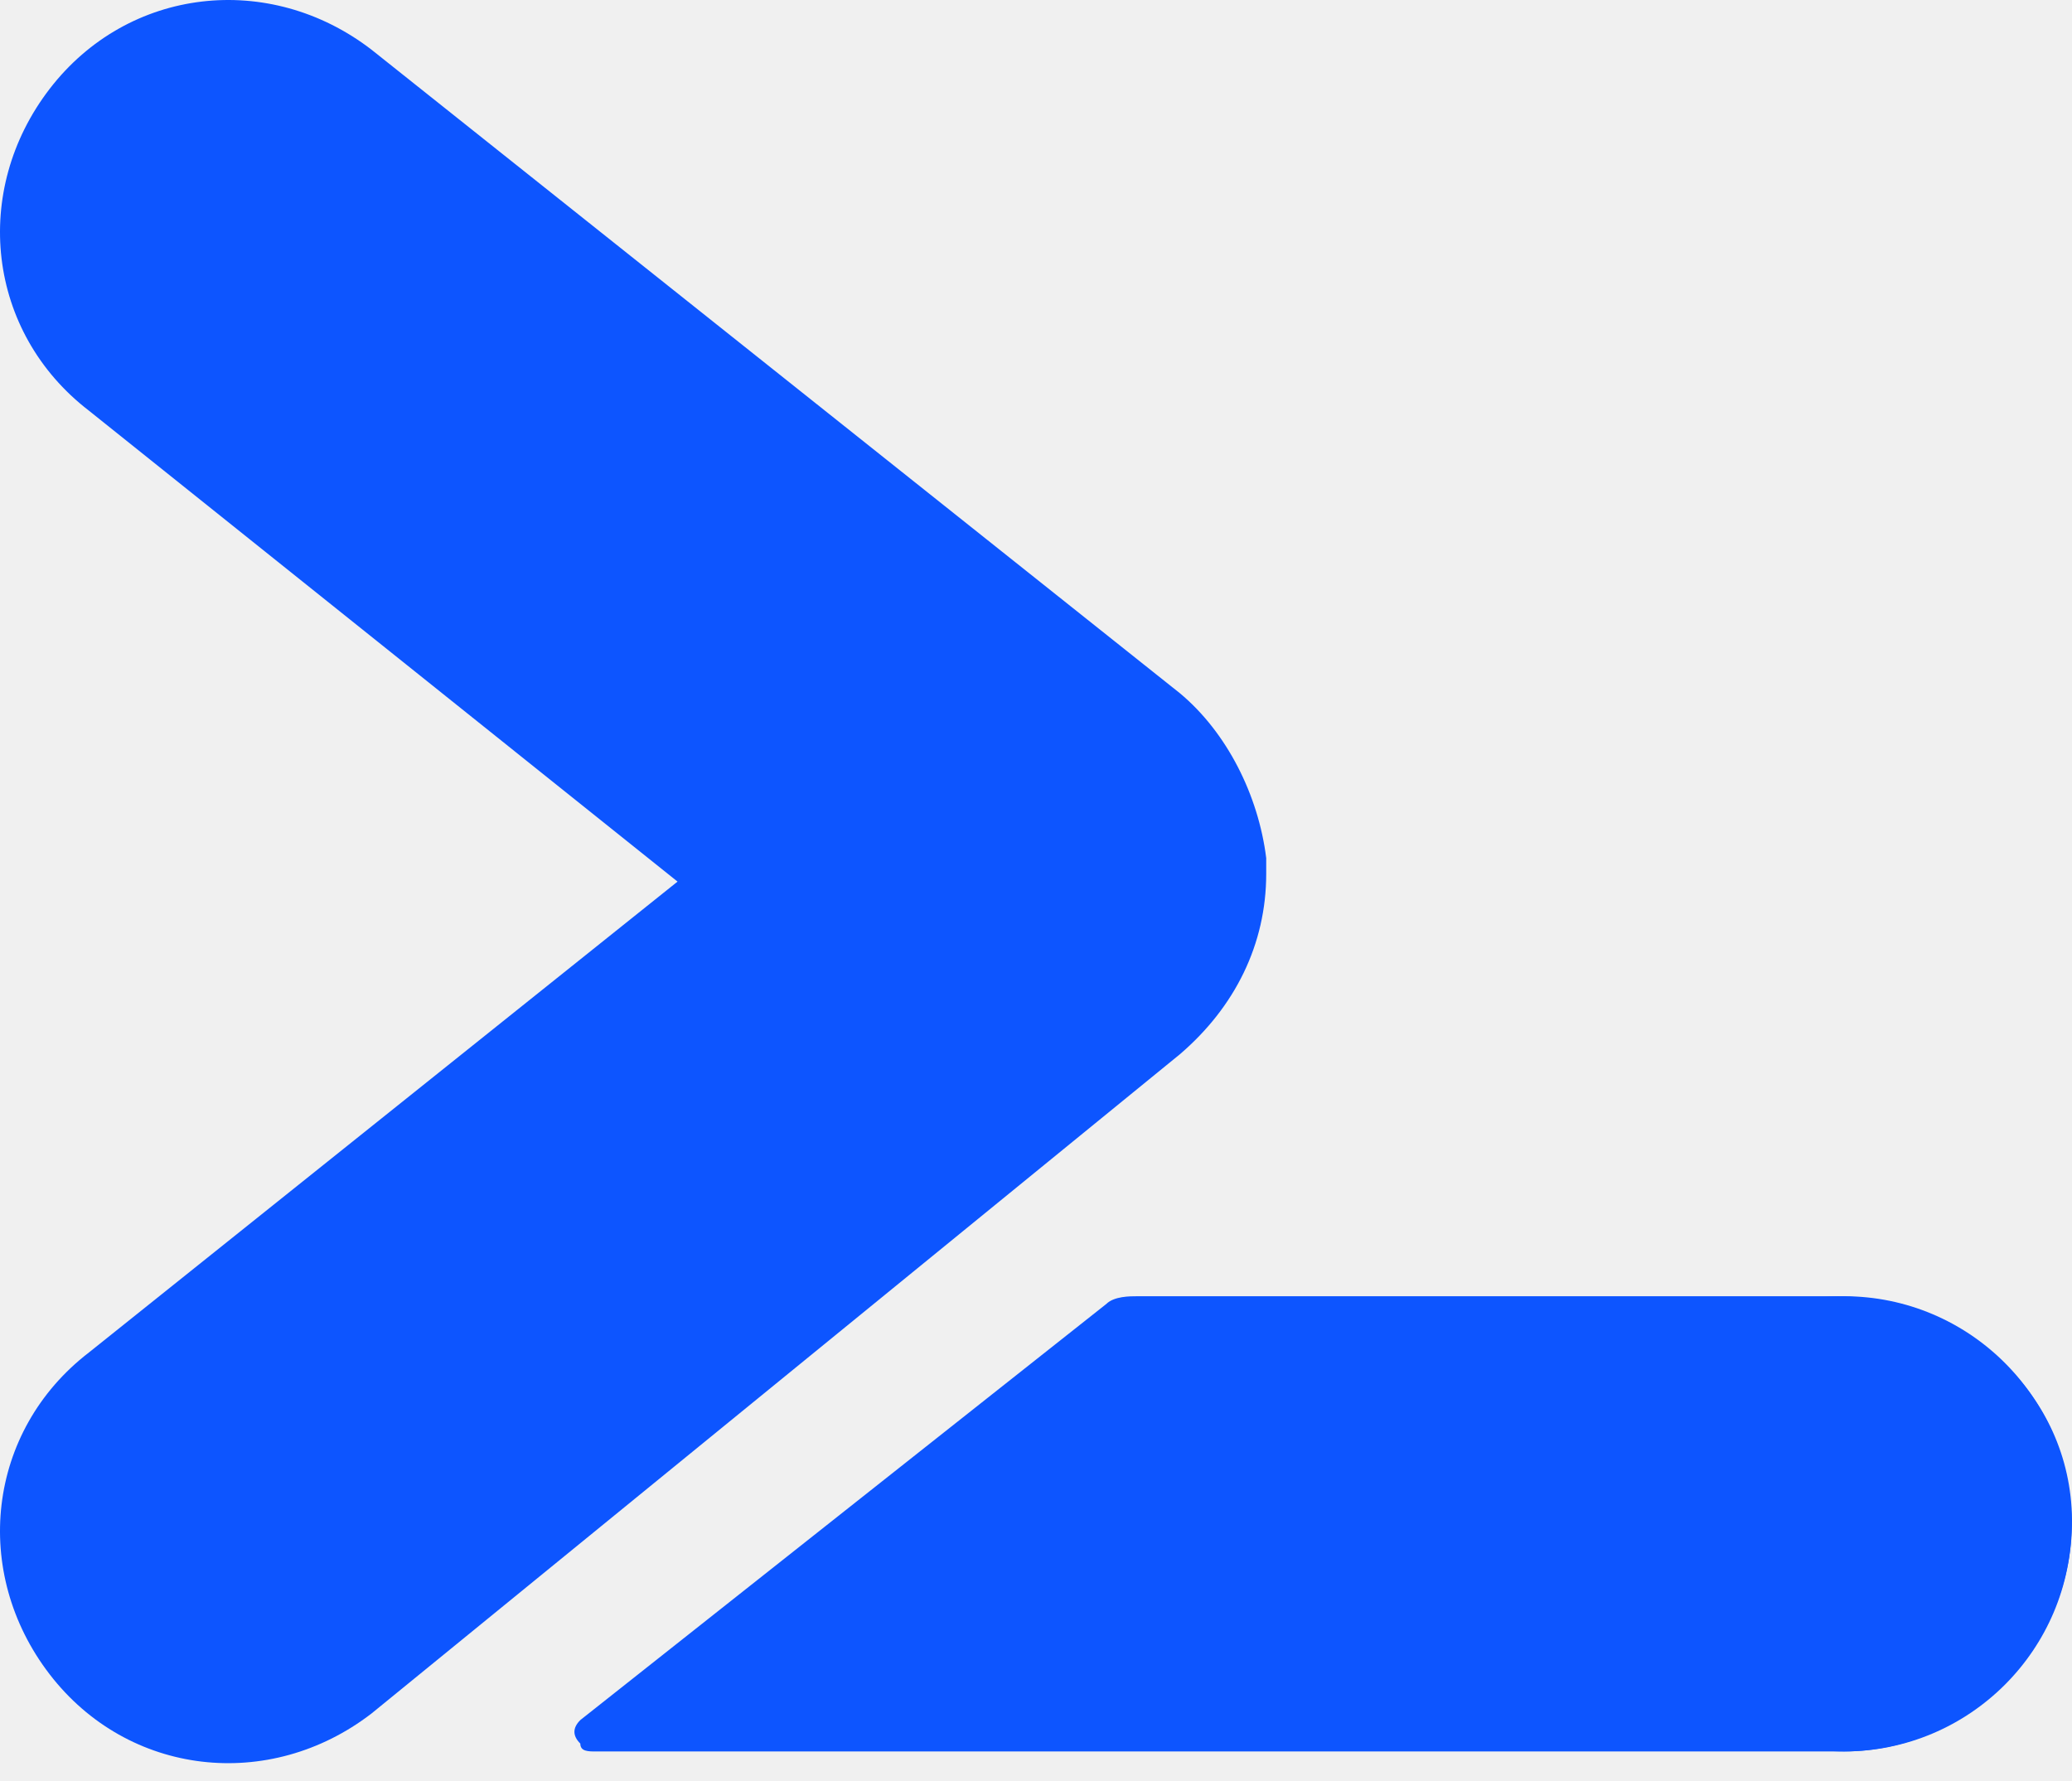
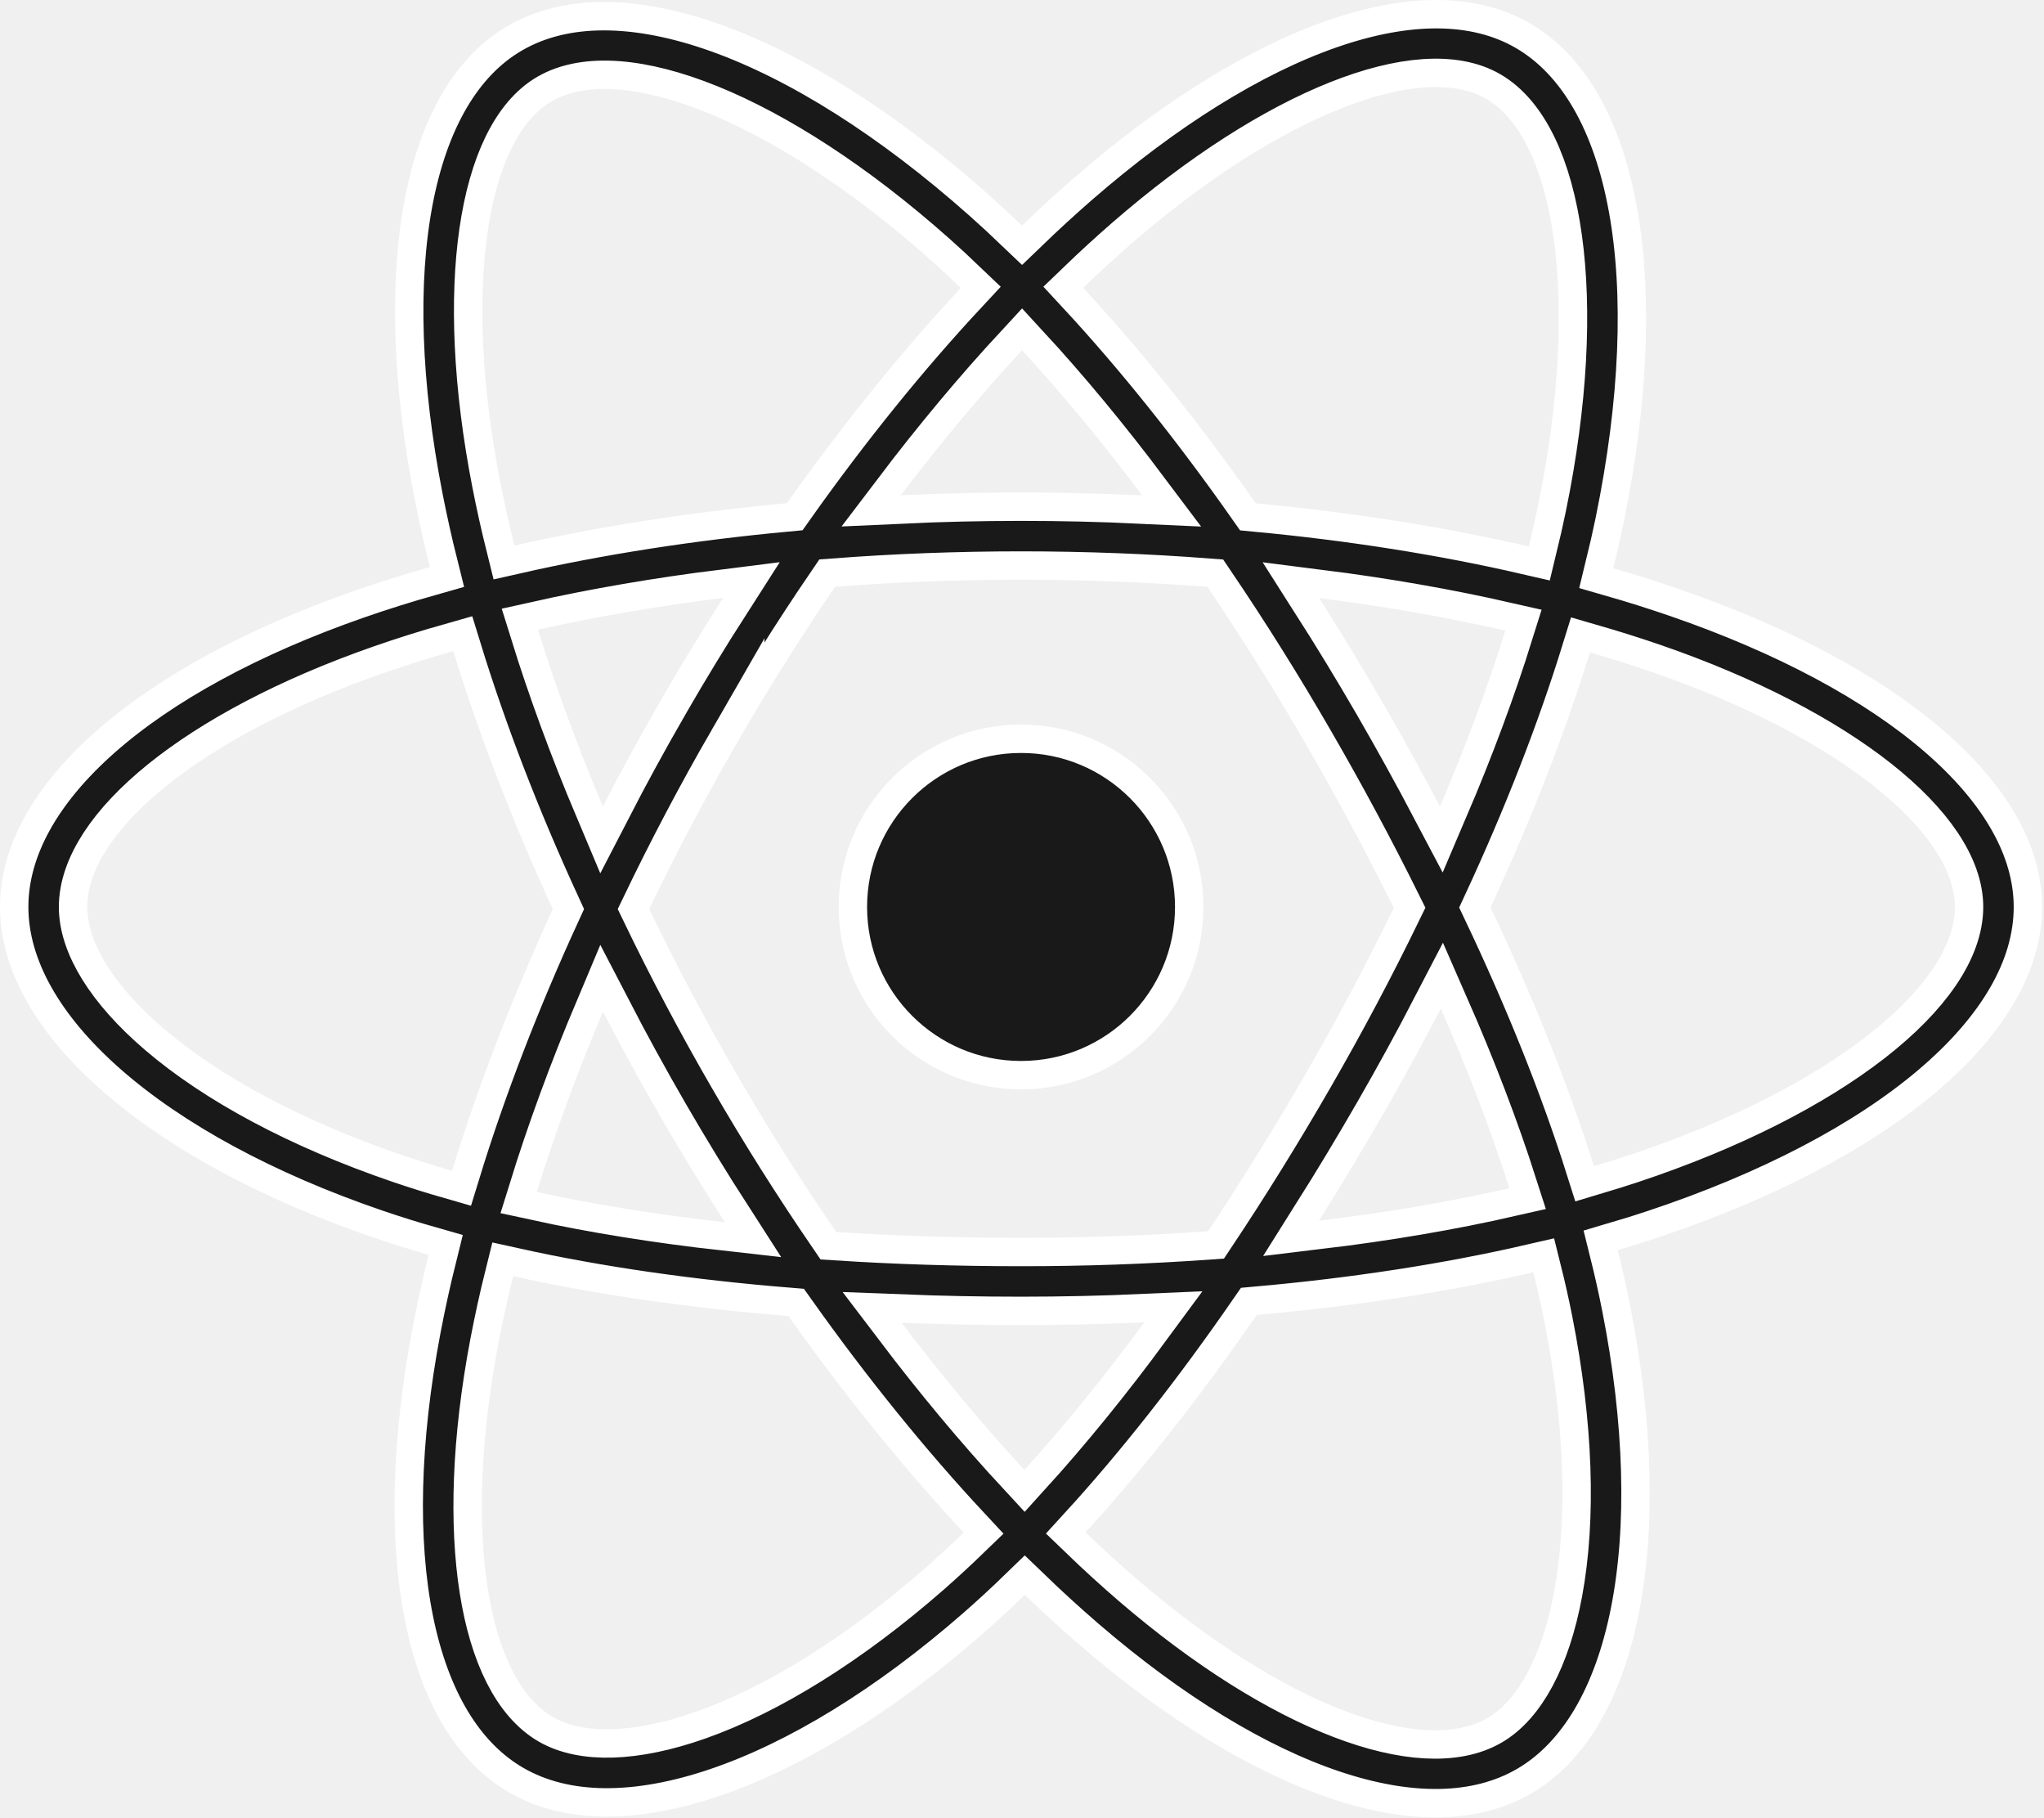
- <svg xmlns="http://www.w3.org/2000/svg" width="64" height="55" viewBox="0 0 64 55" fill="none">
-   <g clip-path="url(#clip0_57_4)">
-     <path d="M56.715 40.04H35.138C34.895 40.04 34.41 40.04 34.168 40.282L17.925 53.132C17.682 53.374 17.682 53.617 17.925 53.859C17.925 54.102 18.167 54.102 18.41 54.102H56.957C60.836 54.102 64.23 50.707 63.988 46.586C63.746 42.707 60.351 40.04 56.715 40.04" fill="#0D55FF" />
-     <path d="M39.111 26.505C38.869 24.565 37.899 22.625 36.444 21.413L11.473 1.533C8.322 -0.891 3.958 -0.406 1.533 2.746C-0.891 5.897 -0.406 10.261 2.746 12.685L20.928 27.232L2.746 41.778C-0.406 44.203 -0.891 48.566 1.533 51.718C3.958 54.87 8.322 55.355 11.473 52.931L36.444 32.566C38.142 31.111 39.111 29.171 39.111 26.989V26.504" fill="#0D55FF" />
-     <path d="M63.988 47.071C63.988 50.95 60.836 54.101 56.957 54.101C53.078 54.101 49.926 50.95 49.926 47.071C49.926 43.191 53.078 40.04 56.957 40.04C60.836 40.04 63.988 43.191 63.988 47.071Z" fill="#0D55FF" />
-   </g>
-   <defs>
-     <clipPath id="clip0_57_4">
-       <rect width="64" height="54.5" fill="white" />
-     </clipPath>
-   </defs>
+ <svg xmlns="http://www.w3.org/2000/svg" width="72" height="64" viewBox="0 0 72 64" fill="none">
+   <mask id="path-1-inside-1_115_3" fill="white">
+     <path d="M59.143 20.744C58.378 20.481 57.606 20.238 56.828 20.014C56.959 19.48 57.079 18.953 57.186 18.435C58.939 9.926 57.793 3.071 53.879 0.815C50.126 -1.349 43.989 0.907 37.791 6.301C37.18 6.834 36.583 7.382 36 7.944C35.609 7.57 35.212 7.203 34.808 6.844C28.312 1.076 21.801 -1.355 17.891 0.909C14.142 3.079 13.032 9.523 14.61 17.587C14.767 18.385 14.944 19.18 15.142 19.97C14.22 20.231 13.331 20.51 12.48 20.807C4.864 23.462 0 27.623 0 31.94C0 36.398 5.221 40.869 13.154 43.58C13.797 43.799 14.445 44.002 15.098 44.188C14.886 45.039 14.698 45.895 14.534 46.756C13.029 54.68 14.204 60.972 17.943 63.128C21.805 65.356 28.287 63.066 34.598 57.549C35.11 57.101 35.611 56.639 36.099 56.166C36.731 56.775 37.379 57.367 38.044 57.94C44.157 63.201 50.195 65.325 53.931 63.163C57.789 60.929 59.043 54.17 57.415 45.947C57.287 45.303 57.143 44.662 56.984 44.024C57.439 43.89 57.886 43.751 58.321 43.606C66.568 40.874 71.933 36.457 71.933 31.94C71.933 27.608 66.912 23.418 59.143 20.744V20.744ZM57.355 40.69C56.962 40.82 56.558 40.945 56.147 41.068C55.236 38.185 54.008 35.121 52.504 31.955C53.939 28.864 55.12 25.838 56.005 22.975C56.741 23.188 57.455 23.413 58.143 23.649C64.8 25.941 68.86 29.329 68.86 31.94C68.86 34.72 64.475 38.33 57.355 40.69V40.69ZM54.401 46.544C55.12 50.18 55.223 53.467 54.746 56.038C54.318 58.347 53.456 59.887 52.391 60.503C50.124 61.816 45.276 60.11 40.048 55.611C39.43 55.078 38.827 54.528 38.239 53.961C40.266 51.745 42.292 49.168 44.269 46.306C47.746 45.997 51.032 45.492 54.011 44.804C54.155 45.38 54.285 45.961 54.401 46.544V46.544ZM24.524 60.277C22.309 61.059 20.545 61.081 19.478 60.466C17.209 59.158 16.266 54.106 17.553 47.329C17.706 46.529 17.881 45.732 18.078 44.941C21.024 45.593 24.286 46.062 27.772 46.345C29.762 49.145 31.846 51.719 33.947 53.973C33.5 54.405 33.043 54.826 32.576 55.236C29.785 57.675 26.988 59.406 24.524 60.277V60.277ZM14.148 40.672C10.64 39.474 7.744 37.916 5.758 36.215C3.974 34.688 3.073 33.17 3.073 31.94C3.073 29.32 6.978 25.979 13.491 23.709C14.282 23.433 15.109 23.173 15.967 22.93C16.867 25.857 18.048 28.919 19.473 32.014C18.03 35.156 16.832 38.266 15.923 41.229C15.327 41.058 14.735 40.872 14.148 40.672V40.672ZM17.626 16.996C16.274 10.088 17.172 4.876 19.431 3.568C21.838 2.175 27.159 4.161 32.768 9.142C33.134 9.467 33.493 9.799 33.847 10.138C31.757 12.382 29.692 14.937 27.719 17.721C24.336 18.035 21.098 18.538 18.12 19.213C17.937 18.478 17.772 17.739 17.626 16.997V16.996ZM48.655 24.658C47.951 23.444 47.222 22.244 46.467 21.061C48.762 21.351 50.961 21.736 53.026 22.207C52.406 24.195 51.634 26.272 50.724 28.402C50.059 27.14 49.369 25.892 48.655 24.658V24.658ZM36.001 12.334C37.419 13.87 38.838 15.584 40.234 17.444C37.402 17.31 34.565 17.31 31.732 17.442C33.13 15.599 34.562 13.887 36.001 12.334ZM23.267 24.68C22.561 25.903 21.884 27.144 21.236 28.399C20.341 26.277 19.575 24.19 18.95 22.175C21.003 21.716 23.191 21.34 25.472 21.055C24.708 22.246 23.973 23.454 23.267 24.679V24.68ZM25.537 43.043C23.181 42.78 20.959 42.424 18.908 41.977C19.543 39.926 20.325 37.794 21.239 35.627C21.89 36.883 22.57 38.124 23.279 39.349C24.007 40.607 24.762 41.84 25.537 43.043ZM36.086 51.762C34.629 50.191 33.177 48.452 31.758 46.582C33.135 46.636 34.539 46.664 35.967 46.664C37.433 46.664 38.882 46.631 40.309 46.567C38.908 48.471 37.494 50.212 36.086 51.762ZM50.753 35.516C51.715 37.708 52.525 39.828 53.169 41.844C51.083 42.32 48.831 42.703 46.459 42.988C47.219 41.782 47.955 40.562 48.667 39.327C49.39 38.072 50.086 36.802 50.753 35.516V35.516ZM46.005 37.792C44.915 39.685 43.764 41.542 42.554 43.36C40.362 43.515 38.164 43.592 35.967 43.591C33.728 43.591 31.551 43.522 29.454 43.386C28.212 41.572 27.039 39.712 25.938 37.809H25.938C24.842 35.916 23.818 33.983 22.869 32.013C23.816 30.042 24.837 28.108 25.929 26.214L25.929 26.215C27.02 24.32 28.184 22.468 29.416 20.662C31.556 20.5 33.749 20.416 35.966 20.416H35.967C38.194 20.416 40.39 20.501 42.529 20.664C43.749 22.467 44.905 24.313 45.995 26.198C47.091 28.088 48.125 30.012 49.096 31.97C48.135 33.946 47.104 35.889 46.005 37.792V37.792ZM52.344 3.477C54.753 4.866 55.69 10.468 54.176 17.814C54.079 18.283 53.971 18.76 53.853 19.245C50.868 18.556 47.628 18.043 44.235 17.725C42.258 14.91 40.21 12.351 38.154 10.136C38.693 9.617 39.245 9.111 39.809 8.619C45.119 3.997 50.083 2.173 52.344 3.477V3.477ZM35.967 25.516C39.514 25.516 42.39 28.392 42.39 31.94C42.39 35.487 39.514 38.363 35.967 38.363C32.419 38.363 29.543 35.487 29.543 31.94C29.543 28.392 32.419 25.516 35.967 25.516V25.516Z" />
+   </mask>
+   <path d="M59.143 20.744C58.378 20.481 57.606 20.238 56.828 20.014C56.959 19.48 57.079 18.953 57.186 18.435C58.939 9.926 57.793 3.071 53.879 0.815C50.126 -1.349 43.989 0.907 37.791 6.301C37.18 6.834 36.583 7.382 36 7.944C35.609 7.57 35.212 7.203 34.808 6.844C28.312 1.076 21.801 -1.355 17.891 0.909C14.142 3.079 13.032 9.523 14.61 17.587C14.767 18.385 14.944 19.18 15.142 19.97C14.22 20.231 13.331 20.51 12.48 20.807C4.864 23.462 0 27.623 0 31.94C0 36.398 5.221 40.869 13.154 43.58C13.797 43.799 14.445 44.002 15.098 44.188C14.886 45.039 14.698 45.895 14.534 46.756C13.029 54.68 14.204 60.972 17.943 63.128C21.805 65.356 28.287 63.066 34.598 57.549C35.11 57.101 35.611 56.639 36.099 56.166C36.731 56.775 37.379 57.367 38.044 57.94C44.157 63.201 50.195 65.325 53.931 63.163C57.789 60.929 59.043 54.17 57.415 45.947C57.287 45.303 57.143 44.662 56.984 44.024C57.439 43.89 57.886 43.751 58.321 43.606C66.568 40.874 71.933 36.457 71.933 31.94C71.933 27.608 66.912 23.418 59.143 20.744V20.744ZM57.355 40.69C56.962 40.82 56.558 40.945 56.147 41.068C55.236 38.185 54.008 35.121 52.504 31.955C53.939 28.864 55.12 25.838 56.005 22.975C56.741 23.188 57.455 23.413 58.143 23.649C64.8 25.941 68.86 29.329 68.86 31.94C68.86 34.72 64.475 38.33 57.355 40.69V40.69ZM54.401 46.544C55.12 50.18 55.223 53.467 54.746 56.038C54.318 58.347 53.456 59.887 52.391 60.503C50.124 61.816 45.276 60.11 40.048 55.611C39.43 55.078 38.827 54.528 38.239 53.961C40.266 51.745 42.292 49.168 44.269 46.306C47.746 45.997 51.032 45.492 54.011 44.804C54.155 45.38 54.285 45.961 54.401 46.544V46.544ZM24.524 60.277C22.309 61.059 20.545 61.081 19.478 60.466C17.209 59.158 16.266 54.106 17.553 47.329C17.706 46.529 17.881 45.732 18.078 44.941C21.024 45.593 24.286 46.062 27.772 46.345C29.762 49.145 31.846 51.719 33.947 53.973C33.5 54.405 33.043 54.826 32.576 55.236C29.785 57.675 26.988 59.406 24.524 60.277V60.277ZM14.148 40.672C10.64 39.474 7.744 37.916 5.758 36.215C3.974 34.688 3.073 33.17 3.073 31.94C3.073 29.32 6.978 25.979 13.491 23.709C14.282 23.433 15.109 23.173 15.967 22.93C16.867 25.857 18.048 28.919 19.473 32.014C18.03 35.156 16.832 38.266 15.923 41.229C15.327 41.058 14.735 40.872 14.148 40.672V40.672ZM17.626 16.996C16.274 10.088 17.172 4.876 19.431 3.568C21.838 2.175 27.159 4.161 32.768 9.142C33.134 9.467 33.493 9.799 33.847 10.138C31.757 12.382 29.692 14.937 27.719 17.721C24.336 18.035 21.098 18.538 18.12 19.213C17.937 18.478 17.772 17.739 17.626 16.997V16.996ZM48.655 24.658C47.951 23.444 47.222 22.244 46.467 21.061C48.762 21.351 50.961 21.736 53.026 22.207C52.406 24.195 51.634 26.272 50.724 28.402C50.059 27.14 49.369 25.892 48.655 24.658V24.658ZM36.001 12.334C37.419 13.87 38.838 15.584 40.234 17.444C37.402 17.31 34.565 17.31 31.732 17.442C33.13 15.599 34.562 13.887 36.001 12.334ZM23.267 24.68C22.561 25.903 21.884 27.144 21.236 28.399C20.341 26.277 19.575 24.19 18.95 22.175C21.003 21.716 23.191 21.34 25.472 21.055C24.708 22.246 23.973 23.454 23.267 24.679V24.68ZM25.537 43.043C23.181 42.78 20.959 42.424 18.908 41.977C19.543 39.926 20.325 37.794 21.239 35.627C21.89 36.883 22.57 38.124 23.279 39.349C24.007 40.607 24.762 41.84 25.537 43.043ZM36.086 51.762C34.629 50.191 33.177 48.452 31.758 46.582C33.135 46.636 34.539 46.664 35.967 46.664C37.433 46.664 38.882 46.631 40.309 46.567C38.908 48.471 37.494 50.212 36.086 51.762ZM50.753 35.516C51.715 37.708 52.525 39.828 53.169 41.844C51.083 42.32 48.831 42.703 46.459 42.988C47.219 41.782 47.955 40.562 48.667 39.327C49.39 38.072 50.086 36.802 50.753 35.516V35.516ZM46.005 37.792C44.915 39.685 43.764 41.542 42.554 43.36C40.362 43.515 38.164 43.592 35.967 43.591C33.728 43.591 31.551 43.522 29.454 43.386C28.212 41.572 27.039 39.712 25.938 37.809H25.938C24.842 35.916 23.818 33.983 22.869 32.013C23.816 30.042 24.837 28.108 25.929 26.214L25.929 26.215C27.02 24.32 28.184 22.468 29.416 20.662C31.556 20.5 33.749 20.416 35.966 20.416H35.967C38.194 20.416 40.39 20.501 42.529 20.664C43.749 22.467 44.905 24.313 45.995 26.198C47.091 28.088 48.125 30.012 49.096 31.97C48.135 33.946 47.104 35.889 46.005 37.792V37.792ZM52.344 3.477C54.753 4.866 55.69 10.468 54.176 17.814C54.079 18.283 53.971 18.76 53.853 19.245C50.868 18.556 47.628 18.043 44.235 17.725C42.258 14.91 40.21 12.351 38.154 10.136C38.693 9.617 39.245 9.111 39.809 8.619C45.119 3.997 50.083 2.173 52.344 3.477V3.477ZM35.967 25.516C39.514 25.516 42.39 28.392 42.39 31.94C42.39 35.487 39.514 38.363 35.967 38.363C32.419 38.363 29.543 35.487 29.543 31.94C29.543 28.392 32.419 25.516 35.967 25.516V25.516Z" fill="#191919" stroke="white" stroke-width="2" mask="url(#path-1-inside-1_115_3)" />
</svg>
